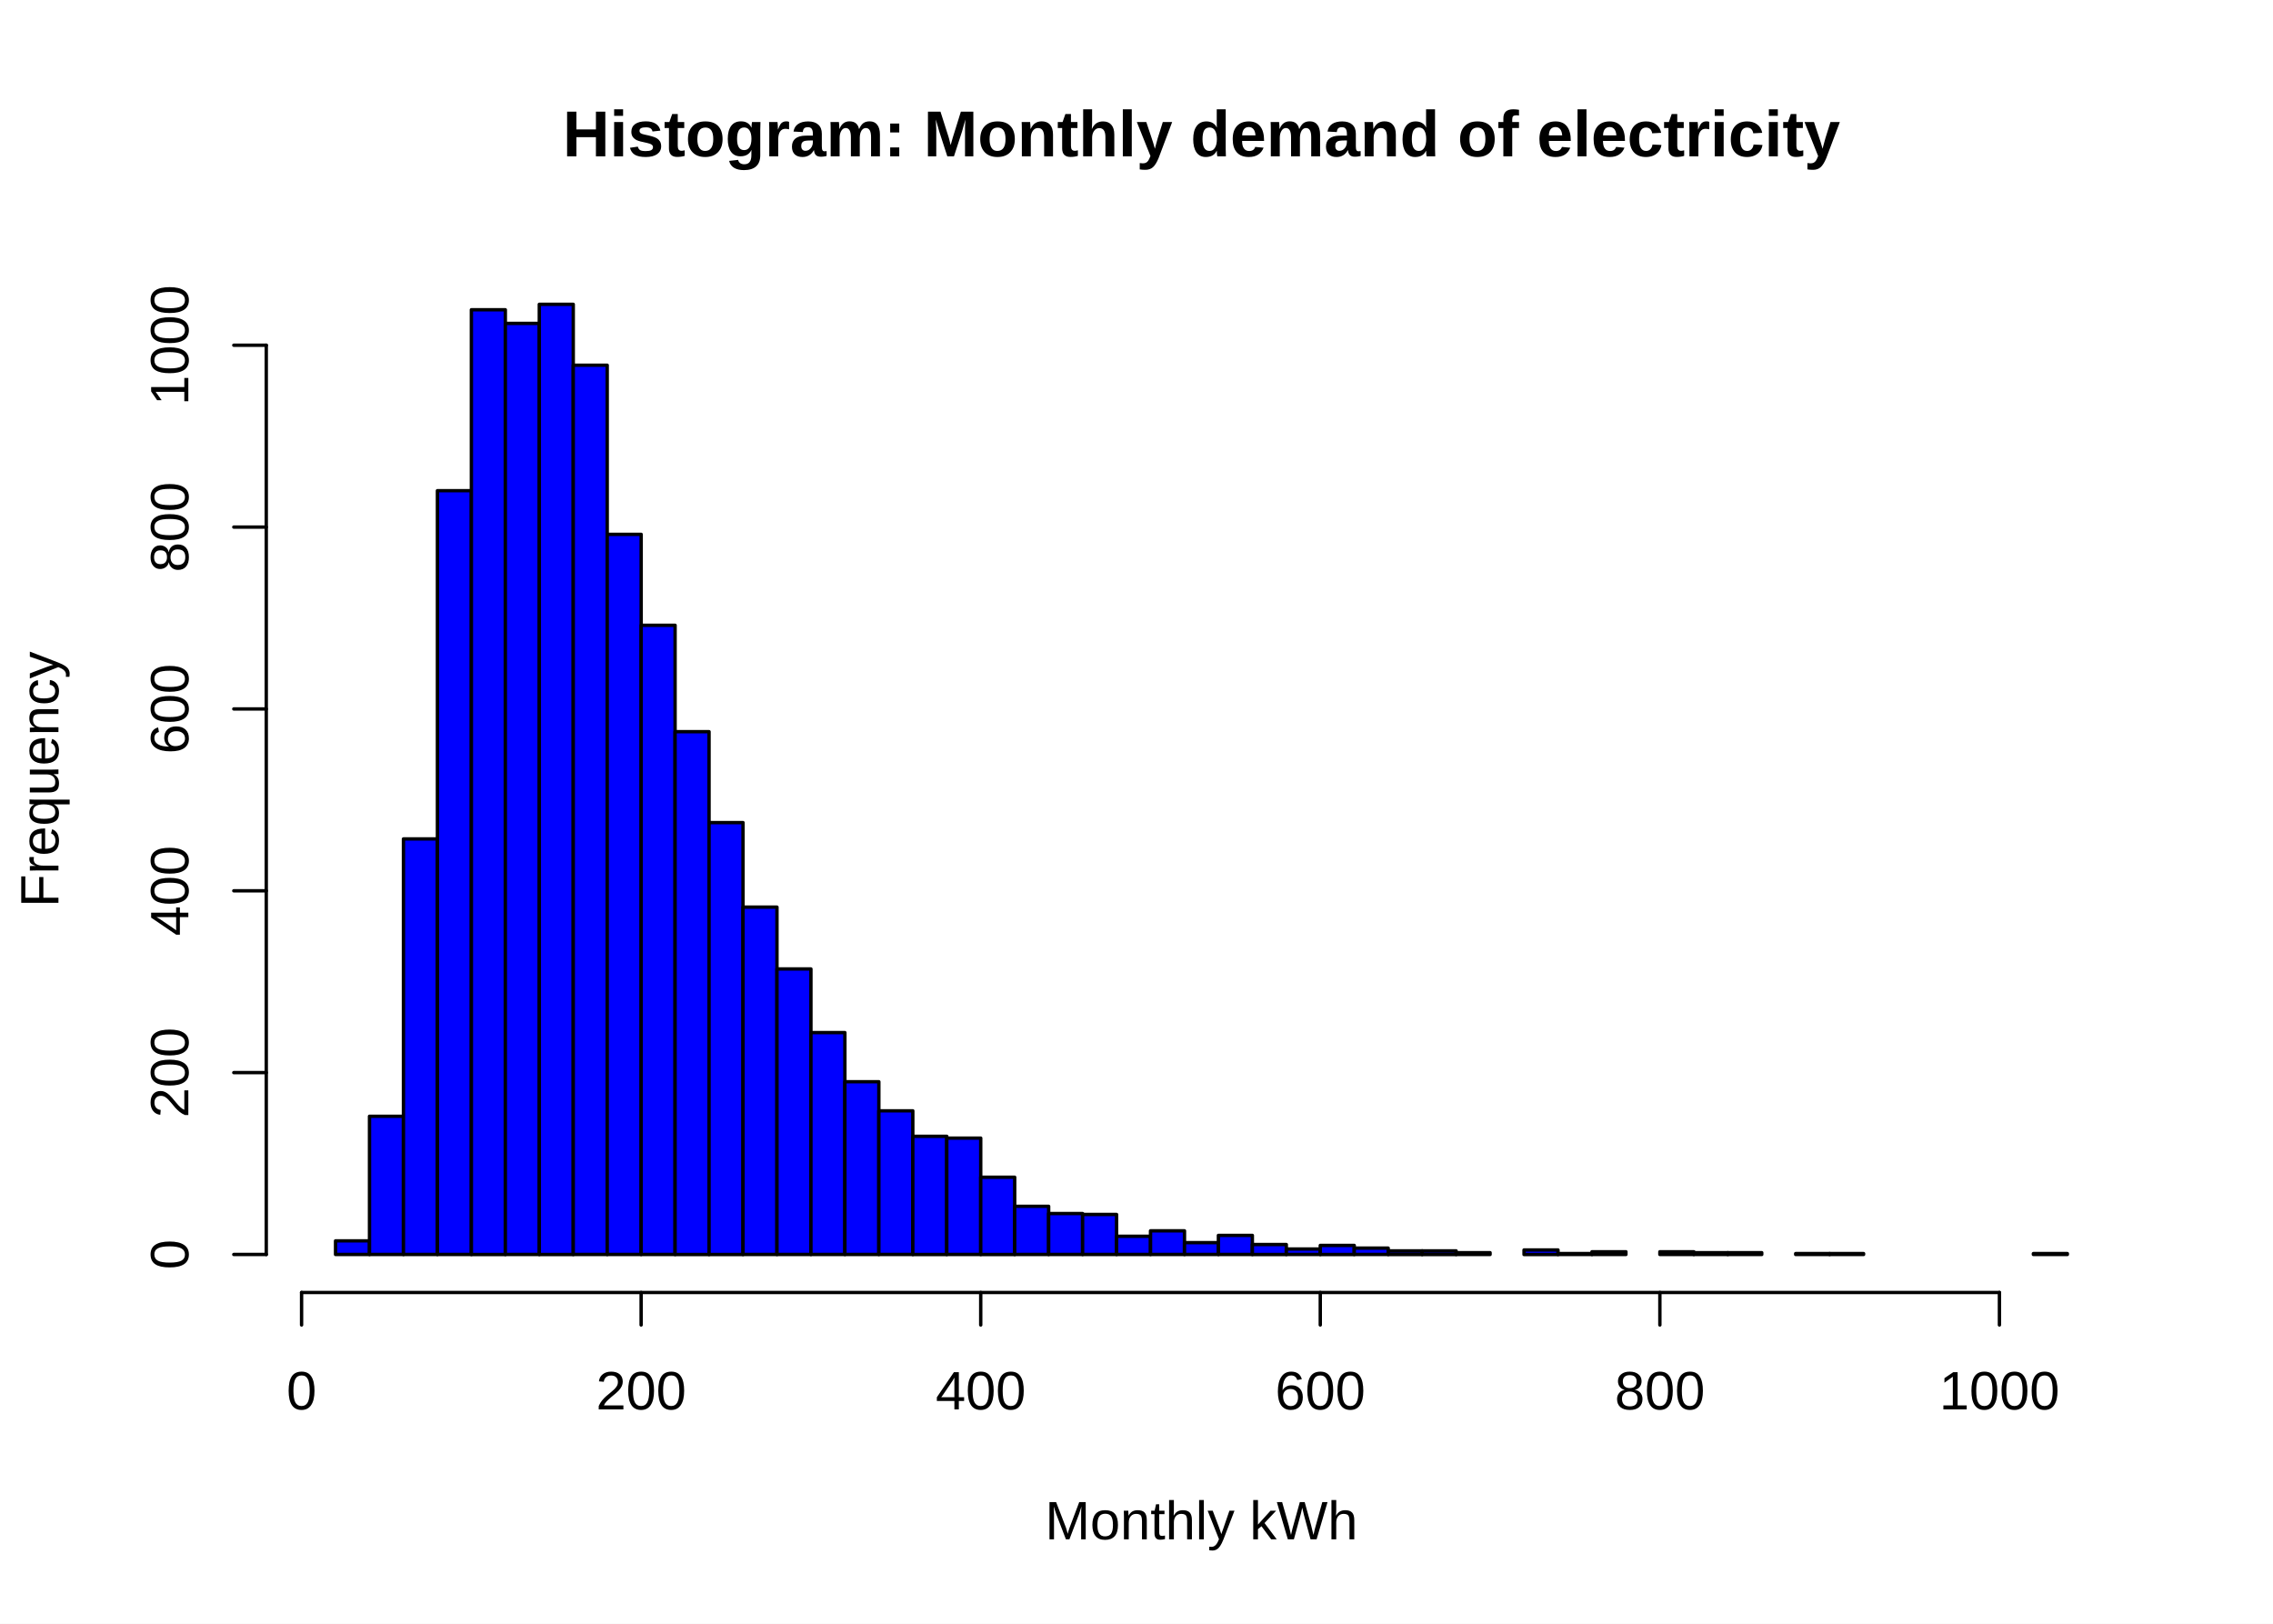
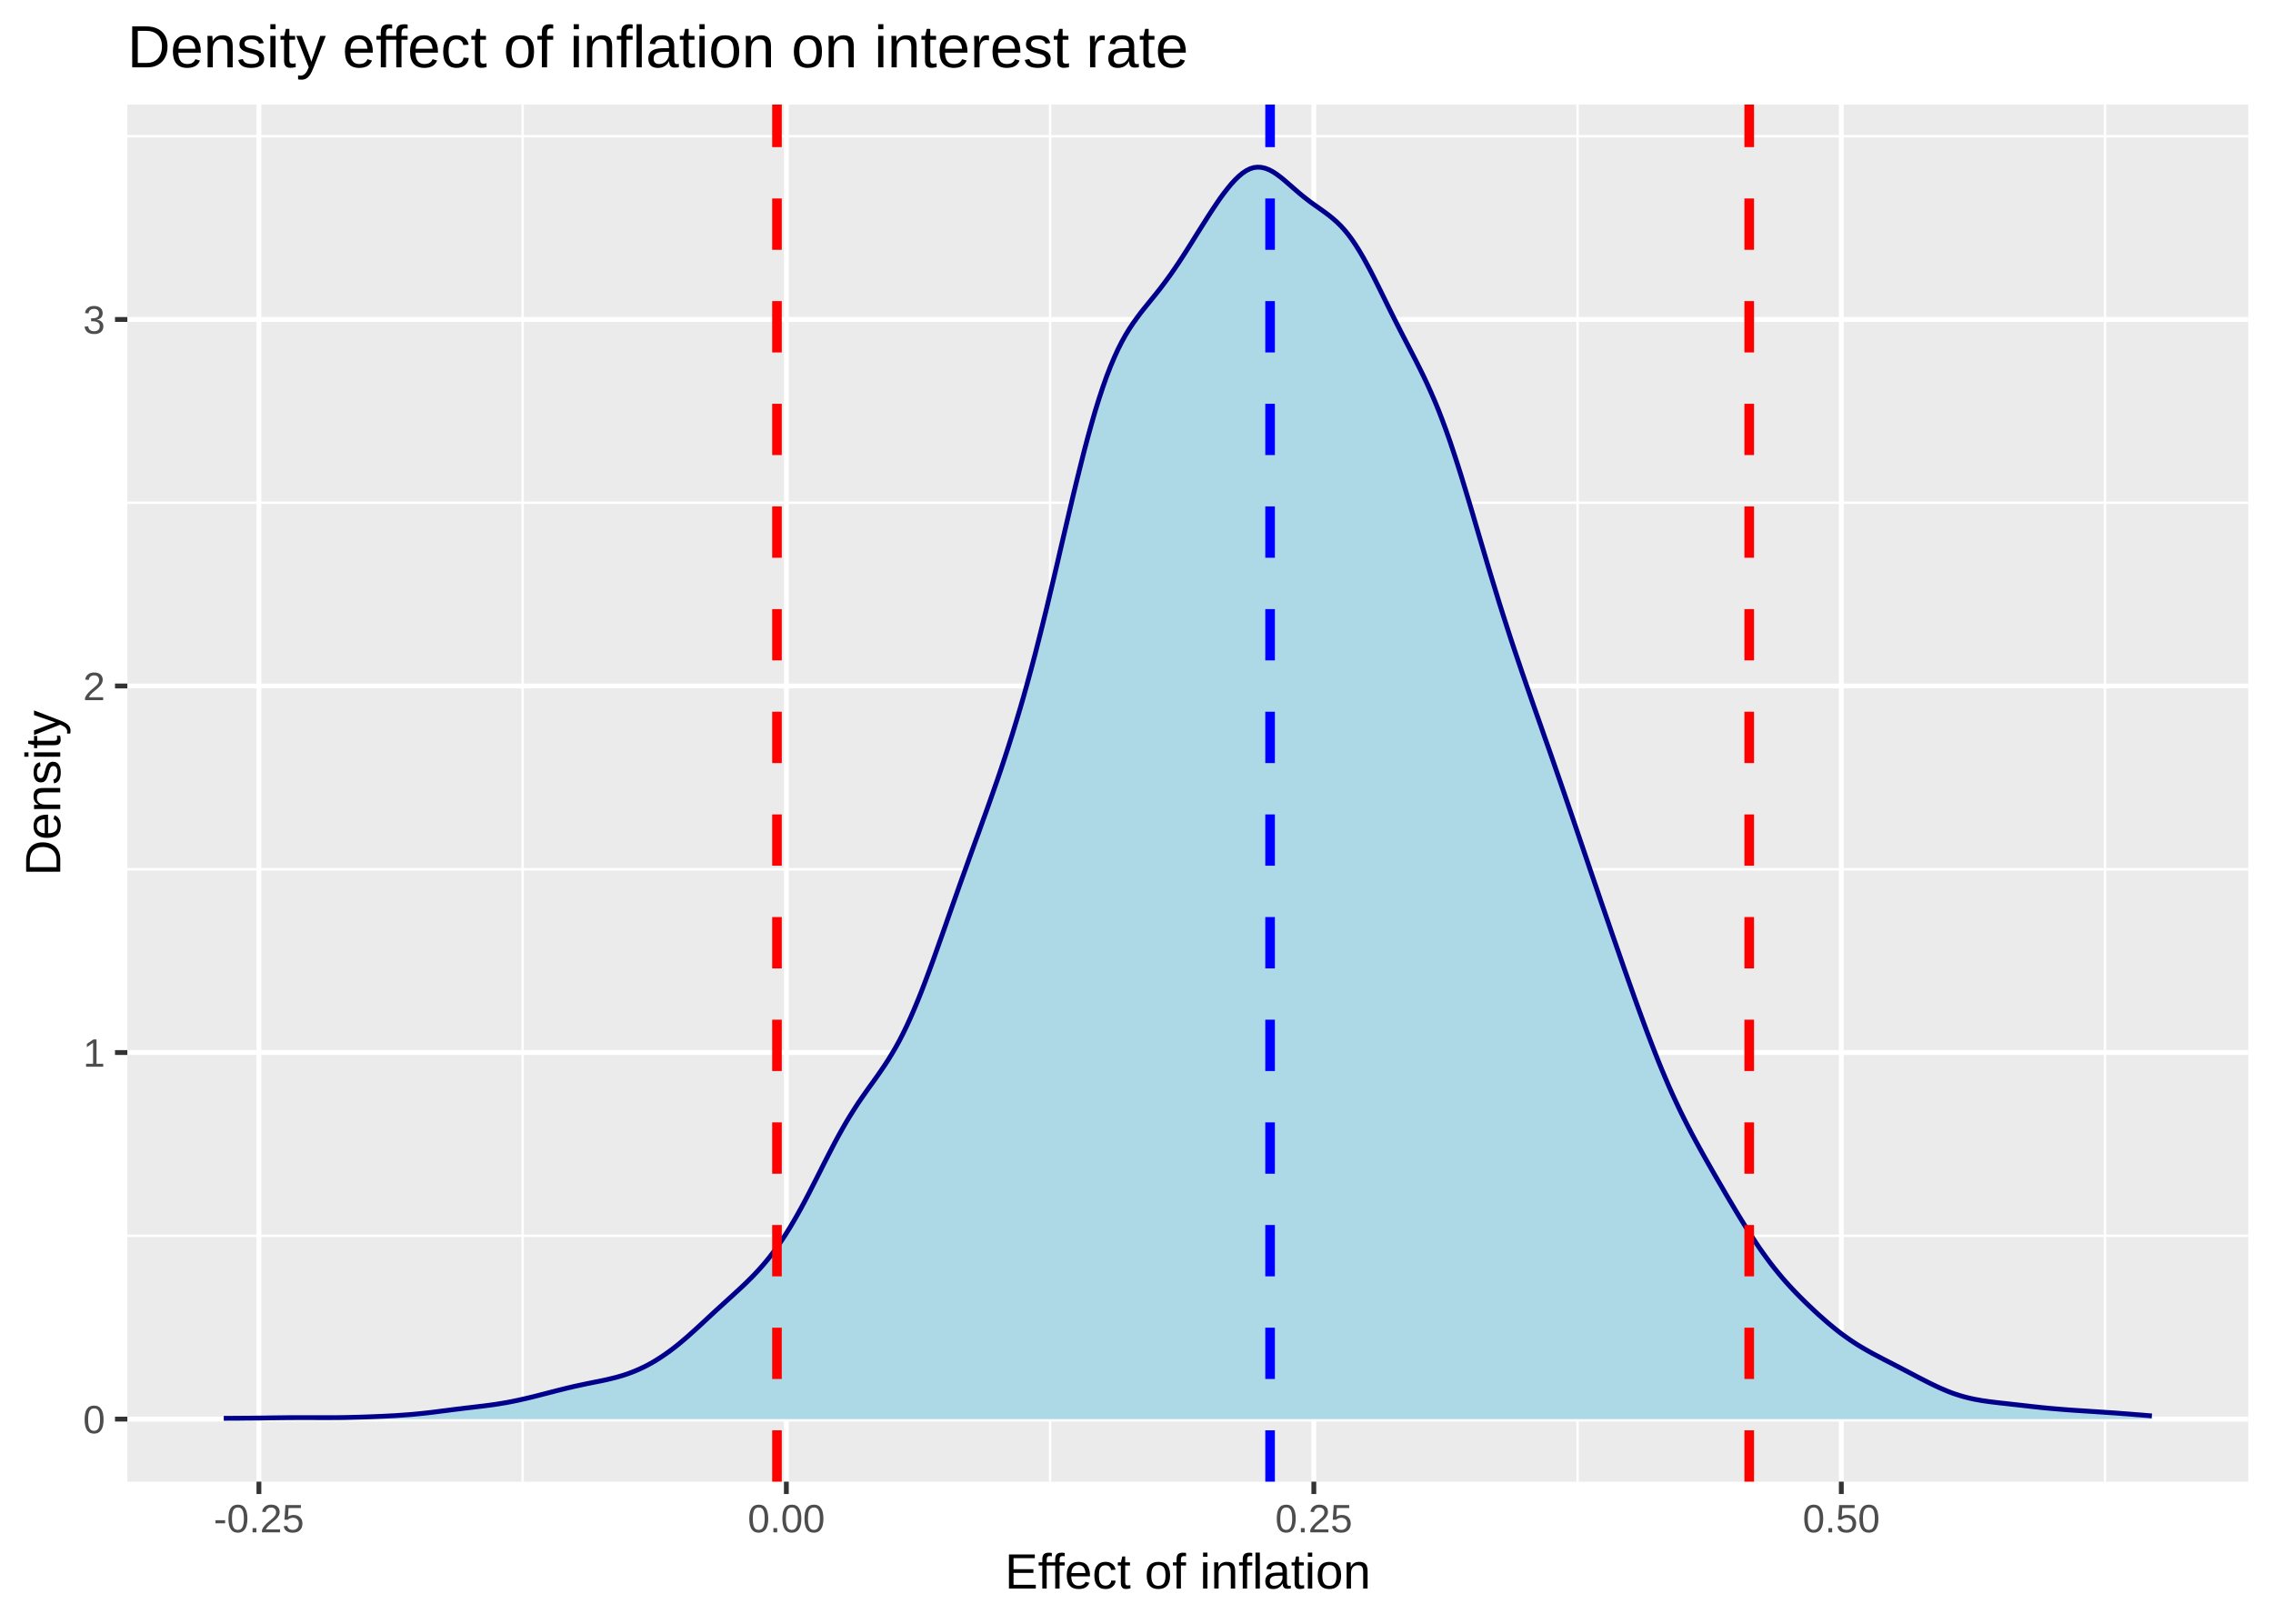
<svg xmlns="http://www.w3.org/2000/svg" class="svglite" width="504.00pt" height="360.00pt" viewBox="0 0 504.00 360.00">
  <defs>
    <style type="text/css">
    .svglite line, .svglite polyline, .svglite polygon, .svglite path, .svglite rect, .svglite circle {
      fill: none;
      stroke: #000000;
      stroke-linecap: round;
      stroke-linejoin: round;
      stroke-miterlimit: 10.00;
    }
    .svglite text {
      white-space: pre;
    }
  </style>
  </defs>
  <rect width="100%" height="100%" style="stroke: none; fill: #FFFFFF;" />
  <defs>
    <clipPath id="cpMC4wMHw1MDQuMDB8MC4wMHwzNjAuMDA=">
      <rect x="0.00" y="0.00" width="504.00" height="360.00" />
    </clipPath>
  </defs>
  <g clip-path="url(#cpMC4wMHw1MDQuMDB8MC4wMHwzNjAuMDA=)">
-     <text x="266.40" y="34.67" text-anchor="middle" style="font-size: 14.40px; font-weight: bold; font-family: &quot;Arial&quot;;" textLength="283.10px" lengthAdjust="spacingAndGlyphs">Histogram: Monthly demand of electricity</text>
-     <text x="266.40" y="341.28" text-anchor="middle" style="font-size: 12.00px; font-family: &quot;Arial&quot;;" textLength="69.36px" lengthAdjust="spacingAndGlyphs">Monthly kWh</text>
-     <text transform="translate(12.96,172.80) rotate(-90)" text-anchor="middle" style="font-size: 12.00px; font-family: &quot;Arial&quot;;" textLength="56.71px" lengthAdjust="spacingAndGlyphs">Frequency</text>
-     <line x1="66.87" y1="286.56" x2="443.34" y2="286.56" style="stroke-width: 0.75;" />
-     <line x1="66.87" y1="286.56" x2="66.87" y2="293.76" style="stroke-width: 0.75;" />
-     <line x1="142.16" y1="286.56" x2="142.16" y2="293.76" style="stroke-width: 0.75;" />
-     <line x1="217.46" y1="286.56" x2="217.46" y2="293.76" style="stroke-width: 0.75;" />
-     <line x1="292.75" y1="286.56" x2="292.75" y2="293.76" style="stroke-width: 0.75;" />
-     <line x1="368.05" y1="286.56" x2="368.05" y2="293.76" style="stroke-width: 0.75;" />
-     <line x1="443.34" y1="286.56" x2="443.34" y2="293.76" style="stroke-width: 0.75;" />
-     <text x="66.87" y="312.48" text-anchor="middle" style="font-size: 12.00px; font-family: &quot;Arial&quot;;" textLength="6.67px" lengthAdjust="spacingAndGlyphs">0</text>
-     <text x="142.16" y="312.48" text-anchor="middle" style="font-size: 12.00px; font-family: &quot;Arial&quot;;" textLength="20.02px" lengthAdjust="spacingAndGlyphs">200</text>
-     <text x="217.46" y="312.48" text-anchor="middle" style="font-size: 12.00px; font-family: &quot;Arial&quot;;" textLength="20.02px" lengthAdjust="spacingAndGlyphs">400</text>
-     <text x="292.75" y="312.48" text-anchor="middle" style="font-size: 12.00px; font-family: &quot;Arial&quot;;" textLength="20.02px" lengthAdjust="spacingAndGlyphs">600</text>
-     <text x="368.05" y="312.48" text-anchor="middle" style="font-size: 12.00px; font-family: &quot;Arial&quot;;" textLength="20.02px" lengthAdjust="spacingAndGlyphs">800</text>
-     <text x="443.34" y="312.48" text-anchor="middle" style="font-size: 12.00px; font-family: &quot;Arial&quot;;" textLength="26.70px" lengthAdjust="spacingAndGlyphs">1000</text>
-     <line x1="59.04" y1="278.13" x2="59.04" y2="76.54" style="stroke-width: 0.75;" />
-     <line x1="59.04" y1="278.13" x2="51.84" y2="278.13" style="stroke-width: 0.75;" />
-     <line x1="59.04" y1="237.81" x2="51.84" y2="237.81" style="stroke-width: 0.75;" />
-     <line x1="59.04" y1="197.50" x2="51.84" y2="197.50" style="stroke-width: 0.75;" />
-     <line x1="59.04" y1="157.18" x2="51.84" y2="157.18" style="stroke-width: 0.75;" />
-     <line x1="59.04" y1="116.86" x2="51.84" y2="116.86" style="stroke-width: 0.75;" />
-     <line x1="59.04" y1="76.54" x2="51.84" y2="76.54" style="stroke-width: 0.75;" />
-     <text transform="translate(41.76,278.13) rotate(-90)" text-anchor="middle" style="font-size: 12.00px; font-family: &quot;Arial&quot;;" textLength="6.67px" lengthAdjust="spacingAndGlyphs">0</text>
-     <text transform="translate(41.76,237.81) rotate(-90)" text-anchor="middle" style="font-size: 12.00px; font-family: &quot;Arial&quot;;" textLength="20.02px" lengthAdjust="spacingAndGlyphs">200</text>
-     <text transform="translate(41.76,197.50) rotate(-90)" text-anchor="middle" style="font-size: 12.00px; font-family: &quot;Arial&quot;;" textLength="20.02px" lengthAdjust="spacingAndGlyphs">400</text>
-     <text transform="translate(41.76,157.18) rotate(-90)" text-anchor="middle" style="font-size: 12.00px; font-family: &quot;Arial&quot;;" textLength="20.02px" lengthAdjust="spacingAndGlyphs">600</text>
-     <text transform="translate(41.76,116.86) rotate(-90)" text-anchor="middle" style="font-size: 12.00px; font-family: &quot;Arial&quot;;" textLength="20.02px" lengthAdjust="spacingAndGlyphs">800</text>
-     <text transform="translate(41.76,76.54) rotate(-90)" text-anchor="middle" style="font-size: 12.00px; font-family: &quot;Arial&quot;;" textLength="26.70px" lengthAdjust="spacingAndGlyphs">1000</text>
+     <rect x="0.00" y="0.00" width="504.00" height="360.00" style="stroke-width: 1.07; stroke: #FFFFFF; fill: #FFFFFF;" />
  </g>
  <defs>
-     <clipPath id="cpNTkuMDR8NDczLjc2fDU5LjA0fDI4Ni41Ng==">
-       <rect x="59.04" y="59.04" width="414.72" height="227.52" />
+     <clipPath id="cpMjguMjR8NDk4LjUyfDIzLjE4fDMyOC41MA==">
+       <rect x="28.24" y="23.18" width="470.28" height="305.33" />
    </clipPath>
  </defs>
-   <g clip-path="url(#cpNTkuMDR8NDczLjc2fDU5LjA0fDI4Ni41Ng==)">
-     <rect x="74.40" y="275.11" width="7.53" height="3.02" style="stroke-width: 0.75; fill: #0000FF;" />
-     <rect x="81.93" y="247.49" width="7.53" height="30.64" style="stroke-width: 0.75; fill: #0000FF;" />
-     <rect x="89.46" y="186.00" width="7.53" height="92.13" style="stroke-width: 0.75; fill: #0000FF;" />
-     <rect x="96.99" y="108.79" width="7.53" height="169.34" style="stroke-width: 0.75; fill: #0000FF;" />
-     <rect x="104.52" y="68.68" width="7.53" height="209.46" style="stroke-width: 0.75; fill: #0000FF;" />
-     <rect x="112.05" y="71.70" width="7.53" height="206.43" style="stroke-width: 0.75; fill: #0000FF;" />
-     <rect x="119.58" y="67.47" width="7.53" height="210.67" style="stroke-width: 0.75; fill: #0000FF;" />
-     <rect x="127.11" y="80.97" width="7.53" height="197.16" style="stroke-width: 0.75; fill: #0000FF;" />
-     <rect x="134.64" y="118.47" width="7.53" height="159.66" style="stroke-width: 0.75; fill: #0000FF;" />
-     <rect x="142.16" y="138.63" width="7.53" height="139.50" style="stroke-width: 0.75; fill: #0000FF;" />
-     <rect x="149.69" y="162.22" width="7.53" height="115.92" style="stroke-width: 0.75; fill: #0000FF;" />
-     <rect x="157.22" y="182.38" width="7.53" height="95.76" style="stroke-width: 0.75; fill: #0000FF;" />
-     <rect x="164.75" y="201.12" width="7.53" height="77.01" style="stroke-width: 0.75; fill: #0000FF;" />
-     <rect x="172.28" y="214.83" width="7.53" height="63.30" style="stroke-width: 0.75; fill: #0000FF;" />
-     <rect x="179.81" y="228.94" width="7.53" height="49.19" style="stroke-width: 0.75; fill: #0000FF;" />
-     <rect x="187.34" y="239.83" width="7.53" height="38.30" style="stroke-width: 0.75; fill: #0000FF;" />
-     <rect x="194.87" y="246.28" width="7.53" height="31.85" style="stroke-width: 0.75; fill: #0000FF;" />
-     <rect x="202.40" y="251.93" width="7.53" height="26.21" style="stroke-width: 0.75; fill: #0000FF;" />
-     <rect x="209.93" y="252.33" width="7.53" height="25.80" style="stroke-width: 0.75; fill: #0000FF;" />
-     <rect x="217.46" y="261.00" width="7.53" height="17.14" style="stroke-width: 0.75; fill: #0000FF;" />
-     <rect x="224.99" y="267.45" width="7.53" height="10.68" style="stroke-width: 0.75; fill: #0000FF;" />
-     <rect x="232.52" y="269.06" width="7.53" height="9.07" style="stroke-width: 0.75; fill: #0000FF;" />
-     <rect x="240.05" y="269.26" width="7.53" height="8.87" style="stroke-width: 0.75; fill: #0000FF;" />
-     <rect x="247.58" y="274.10" width="7.53" height="4.03" style="stroke-width: 0.75; fill: #0000FF;" />
-     <rect x="255.11" y="272.89" width="7.53" height="5.24" style="stroke-width: 0.75; fill: #0000FF;" />
-     <rect x="262.64" y="275.51" width="7.53" height="2.62" style="stroke-width: 0.75; fill: #0000FF;" />
-     <rect x="270.16" y="273.90" width="7.53" height="4.23" style="stroke-width: 0.75; fill: #0000FF;" />
-     <rect x="277.69" y="275.92" width="7.53" height="2.22" style="stroke-width: 0.75; fill: #0000FF;" />
-     <rect x="285.22" y="276.92" width="7.53" height="1.21" style="stroke-width: 0.75; fill: #0000FF;" />
-     <rect x="292.75" y="276.12" width="7.53" height="2.02" style="stroke-width: 0.75; fill: #0000FF;" />
-     <rect x="300.28" y="276.72" width="7.53" height="1.41" style="stroke-width: 0.75; fill: #0000FF;" />
-     <rect x="307.81" y="277.33" width="7.53" height="0.81" style="stroke-width: 0.75; fill: #0000FF;" />
-     <rect x="315.34" y="277.33" width="7.53" height="0.81" style="stroke-width: 0.75; fill: #0000FF;" />
-     <rect x="322.87" y="277.73" width="7.53" height="0.40" style="stroke-width: 0.75; fill: #0000FF;" />
-     <rect x="330.40" y="278.13" width="7.53" height="0.00" style="stroke-width: 0.75; fill: #0000FF;" />
-     <rect x="337.93" y="277.13" width="7.53" height="1.01" style="stroke-width: 0.75; fill: #0000FF;" />
-     <rect x="345.46" y="277.93" width="7.53" height="0.20" style="stroke-width: 0.75; fill: #0000FF;" />
-     <rect x="352.99" y="277.53" width="7.53" height="0.60" style="stroke-width: 0.75; fill: #0000FF;" />
-     <rect x="360.52" y="278.13" width="7.53" height="0.00" style="stroke-width: 0.75; fill: #0000FF;" />
-     <rect x="368.05" y="277.53" width="7.53" height="0.60" style="stroke-width: 0.75; fill: #0000FF;" />
-     <rect x="375.58" y="277.73" width="7.53" height="0.40" style="stroke-width: 0.75; fill: #0000FF;" />
-     <rect x="383.11" y="277.73" width="7.53" height="0.40" style="stroke-width: 0.75; fill: #0000FF;" />
-     <rect x="390.64" y="278.13" width="7.53" height="0.00" style="stroke-width: 0.75; fill: #0000FF;" />
-     <rect x="398.16" y="277.93" width="7.53" height="0.20" style="stroke-width: 0.75; fill: #0000FF;" />
-     <rect x="405.69" y="277.93" width="7.53" height="0.20" style="stroke-width: 0.75; fill: #0000FF;" />
-     <rect x="413.22" y="278.13" width="7.53" height="0.00" style="stroke-width: 0.75; fill: #0000FF;" />
-     <rect x="420.75" y="278.13" width="7.53" height="0.00" style="stroke-width: 0.75; fill: #0000FF;" />
-     <rect x="428.28" y="278.13" width="7.53" height="0.00" style="stroke-width: 0.75; fill: #0000FF;" />
-     <rect x="435.81" y="278.13" width="7.53" height="0.00" style="stroke-width: 0.75; fill: #0000FF;" />
-     <rect x="443.34" y="278.13" width="7.53" height="0.00" style="stroke-width: 0.75; fill: #0000FF;" />
-     <rect x="450.87" y="277.93" width="7.53" height="0.20" style="stroke-width: 0.75; fill: #0000FF;" />
+   <g clip-path="url(#cpMjguMjR8NDk4LjUyfDIzLjE4fDMyOC41MA==)">
+     <rect x="28.24" y="23.18" width="470.28" height="305.33" style="stroke-width: 1.07; stroke: none; fill: #EBEBEB;" />
+     <polyline points="28.24,273.99 498.52,273.99 " style="stroke-width: 0.53; stroke: #FFFFFF; stroke-linecap: butt;" />
+     <polyline points="28.24,192.73 498.52,192.73 " style="stroke-width: 0.53; stroke: #FFFFFF; stroke-linecap: butt;" />
+     <polyline points="28.24,111.46 498.52,111.46 " style="stroke-width: 0.53; stroke: #FFFFFF; stroke-linecap: butt;" />
+     <polyline points="28.24,30.20 498.52,30.20 " style="stroke-width: 0.53; stroke: #FFFFFF; stroke-linecap: butt;" />
+     <polyline points="115.89,328.50 115.89,23.18 " style="stroke-width: 0.53; stroke: #FFFFFF; stroke-linecap: butt;" />
+     <polyline points="232.84,328.50 232.84,23.18 " style="stroke-width: 0.53; stroke: #FFFFFF; stroke-linecap: butt;" />
+     <polyline points="349.80,328.50 349.80,23.18 " style="stroke-width: 0.53; stroke: #FFFFFF; stroke-linecap: butt;" />
+     <polyline points="466.75,328.50 466.75,23.18 " style="stroke-width: 0.53; stroke: #FFFFFF; stroke-linecap: butt;" />
+     <polyline points="28.24,314.63 498.52,314.63 " style="stroke-width: 1.07; stroke: #FFFFFF; stroke-linecap: butt;" />
+     <polyline points="28.24,233.36 498.52,233.36 " style="stroke-width: 1.07; stroke: #FFFFFF; stroke-linecap: butt;" />
+     <polyline points="28.24,152.09 498.52,152.09 " style="stroke-width: 1.07; stroke: #FFFFFF; stroke-linecap: butt;" />
+     <polyline points="28.24,70.83 498.52,70.83 " style="stroke-width: 1.07; stroke: #FFFFFF; stroke-linecap: butt;" />
+     <polyline points="57.41,328.50 57.41,23.18 " style="stroke-width: 1.07; stroke: #FFFFFF; stroke-linecap: butt;" />
+     <polyline points="174.36,328.50 174.36,23.18 " style="stroke-width: 1.07; stroke: #FFFFFF; stroke-linecap: butt;" />
+     <polyline points="291.32,328.50 291.32,23.18 " style="stroke-width: 1.07; stroke: #FFFFFF; stroke-linecap: butt;" />
+     <polyline points="408.28,328.50 408.28,23.18 " style="stroke-width: 1.07; stroke: #FFFFFF; stroke-linecap: butt;" />
+     <polygon points="49.62,314.46 50.45,314.45 51.29,314.45 52.13,314.44 52.96,314.44 53.80,314.43 54.64,314.42 55.47,314.42 56.31,314.41 57.15,314.40 57.98,314.39 58.82,314.38 59.66,314.36 60.49,314.35 61.33,314.34 62.17,314.33 63.00,314.32 63.84,314.31 64.68,314.31 65.51,314.30 66.35,314.30 67.19,314.30 68.02,314.30 68.86,314.30 69.70,314.30 70.53,314.31 71.37,314.31 72.21,314.31 73.04,314.31 73.88,314.30 74.72,314.30 75.55,314.29 76.39,314.28 77.23,314.26 78.06,314.24 78.90,314.22 79.74,314.20 80.57,314.17 81.41,314.14 82.25,314.11 83.08,314.08 83.92,314.04 84.76,314.01 85.59,313.97 86.43,313.92 87.27,313.88 88.10,313.83 88.94,313.77 89.78,313.71 90.61,313.65 91.45,313.58 92.29,313.50 93.12,313.42 93.96,313.33 94.80,313.24 95.63,313.14 96.47,313.04 97.31,312.93 98.14,312.82 98.98,312.72 99.82,312.61 100.65,312.50 101.49,312.40 102.33,312.30 103.16,312.19 104.00,312.10 104.84,312.00 105.67,311.90 106.51,311.80 107.35,311.70 108.18,311.59 109.02,311.48 109.86,311.36 110.69,311.23 111.53,311.09 112.37,310.95 113.20,310.79 114.04,310.62 114.88,310.45 115.71,310.26 116.55,310.07 117.39,309.87 118.22,309.67 119.06,309.46 119.90,309.24 120.73,309.03 121.57,308.81 122.41,308.60 123.24,308.38 124.08,308.17 124.92,307.96 125.75,307.75 126.59,307.56 127.43,307.36 128.26,307.18 129.10,307.00 129.94,306.82 130.77,306.65 131.61,306.48 132.45,306.32 133.28,306.15 134.12,305.97 134.96,305.78 135.79,305.58 136.63,305.37 137.47,305.13 138.30,304.88 139.14,304.60 139.98,304.29 140.81,303.96 141.65,303.60 142.49,303.21 143.32,302.80 144.16,302.35 145.00,301.87 145.83,301.36 146.67,300.82 147.51,300.25 148.34,299.66 149.18,299.03 150.02,298.38 150.85,297.70 151.69,296.99 152.53,296.27 153.36,295.52 154.20,294.77 155.04,294.00 155.87,293.23 156.71,292.45 157.55,291.67 158.38,290.90 159.22,290.13 160.06,289.37 160.89,288.61 161.73,287.85 162.57,287.09 163.40,286.32 164.24,285.55 165.08,284.76 165.91,283.95 166.75,283.11 167.59,282.24 168.42,281.34 169.26,280.39 170.10,279.39 170.93,278.34 171.77,277.24 172.61,276.07 173.44,274.84 174.28,273.55 175.12,272.21 175.95,270.81 176.79,269.35 177.63,267.84 178.46,266.29 179.30,264.69 180.13,263.06 180.97,261.42 181.81,259.76 182.64,258.10 183.48,256.46 184.32,254.83 185.15,253.24 185.99,251.69 186.83,250.19 187.66,248.75 188.50,247.36 189.34,246.03 190.17,244.74 191.01,243.51 191.85,242.31 192.68,241.13 193.52,239.97 194.36,238.80 195.19,237.61 196.03,236.38 196.87,235.10 197.70,233.75 198.54,232.33 199.38,230.81 200.21,229.19 201.05,227.46 201.89,225.63 202.72,223.71 203.56,221.69 204.40,219.59 205.23,217.41 206.07,215.17 206.91,212.88 207.74,210.54 208.58,208.18 209.42,205.81 210.25,203.43 211.09,201.05 211.93,198.68 212.76,196.32 213.60,193.98 214.44,191.65 215.27,189.33 216.11,187.01 216.95,184.71 217.78,182.39 218.62,180.07 219.46,177.72 220.29,175.35 221.13,172.95 221.97,170.49 222.80,167.98 223.64,165.40 224.48,162.75 225.31,160.03 226.15,157.23 226.99,154.34 227.82,151.36 228.66,148.28 229.50,145.11 230.33,141.85 231.17,138.51 232.01,135.10 232.84,131.62 233.68,128.10 234.52,124.53 235.35,120.94 236.19,117.35 237.03,113.78 237.86,110.25 238.70,106.78 239.54,103.39 240.37,100.09 241.21,96.92 242.05,93.88 242.88,91.00 243.72,88.30 244.56,85.77 245.39,83.42 246.23,81.25 247.07,79.26 247.90,77.44 248.74,75.78 249.58,74.27 250.41,72.91 251.25,71.65 252.09,70.48 252.92,69.37 253.76,68.31 254.60,67.28 255.43,66.25 256.27,65.22 257.11,64.16 257.94,63.07 258.78,61.94 259.62,60.78 260.45,59.58 261.29,58.34 262.13,57.06 262.96,55.77 263.80,54.45 264.64,53.11 265.47,51.78 266.31,50.44 267.15,49.12 267.98,47.81 268.82,46.52 269.66,45.27 270.49,44.05 271.33,42.90 272.17,41.82 273.00,40.81 273.84,39.89 274.68,39.08 275.51,38.39 276.35,37.83 277.19,37.41 278.02,37.15 278.86,37.06 279.70,37.11 280.53,37.30 281.37,37.62 282.21,38.06 283.04,38.60 283.88,39.22 284.72,39.90 285.55,40.62 286.39,41.35 287.23,42.08 288.06,42.80 288.90,43.49 289.74,44.15 290.57,44.79 291.41,45.39 292.25,45.98 293.08,46.57 293.92,47.18 294.76,47.81 295.59,48.49 296.43,49.23 297.27,50.05 298.10,50.96 298.94,51.98 299.78,53.11 300.61,54.34 301.45,55.68 302.29,57.11 303.12,58.62 303.96,60.20 304.80,61.84 305.63,63.51 306.47,65.21 307.31,66.92 308.14,68.62 308.98,70.30 309.82,71.96 310.65,73.60 311.49,75.22 312.33,76.84 313.16,78.45 314.00,80.08 314.83,81.74 315.67,83.45 316.51,85.23 317.34,87.09 318.18,89.03 319.02,91.08 319.85,93.24 320.69,95.52 321.53,97.91 322.36,100.40 323.20,102.98 324.04,105.64 324.87,108.37 325.71,111.14 326.55,113.96 327.38,116.80 328.22,119.64 329.06,122.47 329.89,125.29 330.73,128.07 331.57,130.82 332.40,133.53 333.24,136.19 334.08,138.81 334.91,141.38 335.75,143.91 336.59,146.39 337.42,148.85 338.26,151.28 339.10,153.69 339.93,156.08 340.77,158.47 341.61,160.84 342.44,163.23 343.28,165.61 344.12,168.01 344.95,170.42 345.79,172.84 346.63,175.27 347.46,177.71 348.30,180.16 349.14,182.62 349.97,185.08 350.81,187.55 351.65,190.02 352.48,192.48 353.32,194.94 354.16,197.40 354.99,199.85 355.83,202.29 356.67,204.72 357.50,207.15 358.34,209.56 359.18,211.97 360.01,214.36 360.85,216.75 361.69,219.11 362.52,221.46 363.36,223.78 364.20,226.07 365.03,228.33 365.87,230.54 366.71,232.71 367.54,234.83 368.38,236.90 369.22,238.90 370.05,240.84 370.89,242.72 371.73,244.53 372.56,246.29 373.40,247.99 374.24,249.64 375.07,251.25 375.91,252.81 376.75,254.35 377.58,255.85 378.42,257.34 379.26,258.81 380.09,260.27 380.93,261.72 381.77,263.15 382.60,264.59 383.44,266.01 384.28,267.42 385.11,268.81 385.95,270.19 386.79,271.55 387.62,272.88 388.46,274.18 389.30,275.45 390.13,276.69 390.97,277.88 391.81,279.03 392.64,280.15 393.48,281.22 394.32,282.25 395.15,283.25 395.99,284.21 396.83,285.14 397.66,286.03 398.50,286.90 399.34,287.75 400.17,288.58 401.01,289.39 401.85,290.18 402.68,290.96 403.52,291.72 404.36,292.46 405.19,293.19 406.03,293.89 406.87,294.58 407.70,295.24 408.54,295.87 409.38,296.48 410.21,297.06 411.05,297.62 411.89,298.16 412.72,298.66 413.56,299.15 414.40,299.63 415.23,300.09 416.07,300.53 416.91,300.97 417.74,301.41 418.58,301.84 419.42,302.27 420.25,302.70 421.09,303.13 421.93,303.57 422.76,304.00 423.60,304.44 424.44,304.88 425.27,305.32 426.11,305.75 426.95,306.18 427.78,306.60 428.62,307.01 429.46,307.41 430.29,307.79 431.13,308.15 431.97,308.50 432.80,308.82 433.64,309.11 434.48,309.38 435.31,309.63 436.15,309.85 436.99,310.05 437.82,310.23 438.66,310.38 439.50,310.53 440.33,310.65 441.17,310.77 442.01,310.87 442.84,310.97 443.68,311.07 444.52,311.16 445.35,311.25 446.19,311.35 447.02,311.44 447.86,311.53 448.70,311.63 449.53,311.72 450.37,311.82 451.21,311.91 452.04,312.00 452.88,312.09 453.72,312.17 454.55,312.25 455.39,312.32 456.23,312.39 457.06,312.46 457.90,312.53 458.74,312.59 459.57,312.65 460.41,312.71 461.25,312.76 462.08,312.82 462.92,312.87 463.76,312.93 464.59,312.98 465.43,313.04 466.27,313.09 467.10,313.15 467.94,313.21 468.78,313.26 469.61,313.32 470.45,313.39 471.29,313.45 472.12,313.51 472.96,313.58 473.80,313.65 474.63,313.71 475.47,313.78 476.31,313.85 477.14,313.92 477.14,314.63 476.31,314.63 475.47,314.63 474.63,314.63 473.80,314.63 472.96,314.63 472.12,314.63 471.29,314.63 470.45,314.63 469.61,314.63 468.78,314.63 467.94,314.63 467.10,314.63 466.27,314.63 465.43,314.63 464.59,314.63 463.76,314.63 462.92,314.63 462.08,314.63 461.25,314.63 460.41,314.63 459.57,314.63 458.74,314.63 457.90,314.63 457.06,314.63 456.23,314.63 455.39,314.63 454.55,314.63 453.72,314.63 452.88,314.63 452.04,314.63 451.21,314.63 450.37,314.63 449.53,314.63 448.70,314.63 447.86,314.63 447.02,314.63 446.19,314.63 445.35,314.63 444.52,314.63 443.68,314.63 442.84,314.63 442.01,314.63 441.17,314.63 440.33,314.63 439.50,314.63 438.66,314.63 437.82,314.63 436.99,314.63 436.15,314.63 435.31,314.63 434.48,314.63 433.64,314.63 432.80,314.63 431.97,314.63 431.13,314.63 430.29,314.63 429.46,314.63 428.62,314.63 427.78,314.63 426.95,314.63 426.11,314.63 425.27,314.63 424.44,314.63 423.60,314.63 422.76,314.63 421.93,314.63 421.09,314.63 420.25,314.63 419.42,314.63 418.58,314.63 417.74,314.63 416.91,314.63 416.07,314.63 415.23,314.63 414.40,314.63 413.56,314.63 412.72,314.63 411.89,314.63 411.05,314.63 410.21,314.63 409.38,314.63 408.54,314.63 407.70,314.63 406.87,314.63 406.03,314.63 405.19,314.63 404.36,314.63 403.52,314.63 402.68,314.63 401.85,314.63 401.01,314.63 400.17,314.63 399.34,314.63 398.50,314.63 397.66,314.63 396.83,314.63 395.99,314.63 395.15,314.63 394.32,314.63 393.48,314.63 392.64,314.63 391.81,314.63 390.97,314.63 390.13,314.63 389.30,314.63 388.46,314.63 387.62,314.63 386.79,314.63 385.95,314.63 385.11,314.63 384.28,314.63 383.44,314.63 382.60,314.63 381.77,314.63 380.93,314.63 380.09,314.63 379.26,314.63 378.42,314.63 377.58,314.63 376.75,314.63 375.91,314.63 375.07,314.63 374.24,314.63 373.40,314.63 372.56,314.63 371.73,314.63 370.89,314.63 370.05,314.63 369.22,314.63 368.38,314.63 367.54,314.63 366.71,314.63 365.87,314.63 365.03,314.63 364.20,314.63 363.36,314.63 362.52,314.63 361.69,314.63 360.85,314.63 360.01,314.63 359.18,314.63 358.34,314.63 357.50,314.63 356.67,314.63 355.83,314.63 354.99,314.63 354.16,314.63 353.32,314.63 352.48,314.63 351.65,314.63 350.81,314.63 349.97,314.63 349.14,314.63 348.30,314.63 347.46,314.63 346.63,314.63 345.79,314.63 344.95,314.63 344.12,314.63 343.28,314.63 342.44,314.63 341.61,314.63 340.77,314.63 339.93,314.63 339.10,314.63 338.26,314.63 337.42,314.63 336.59,314.63 335.75,314.63 334.91,314.63 334.08,314.63 333.24,314.63 332.40,314.63 331.57,314.63 330.73,314.63 329.89,314.63 329.06,314.63 328.22,314.63 327.38,314.63 326.55,314.63 325.71,314.63 324.87,314.63 324.04,314.63 323.20,314.63 322.36,314.63 321.53,314.63 320.69,314.63 319.85,314.63 319.02,314.63 318.18,314.63 317.34,314.63 316.51,314.63 315.67,314.63 314.83,314.63 314.00,314.63 313.16,314.63 312.33,314.63 311.49,314.63 310.65,314.63 309.82,314.63 308.98,314.63 308.14,314.63 307.31,314.63 306.47,314.63 305.63,314.63 304.80,314.63 303.96,314.63 303.12,314.63 302.29,314.63 301.45,314.63 300.61,314.63 299.78,314.63 298.94,314.63 298.10,314.63 297.27,314.63 296.43,314.63 295.59,314.63 294.76,314.63 293.92,314.63 293.08,314.63 292.25,314.63 291.41,314.63 290.57,314.63 289.74,314.63 288.90,314.63 288.06,314.63 287.23,314.63 286.39,314.63 285.55,314.63 284.72,314.63 283.88,314.63 283.04,314.63 282.21,314.63 281.37,314.63 280.53,314.63 279.70,314.63 278.86,314.63 278.02,314.63 277.19,314.63 276.35,314.63 275.51,314.63 274.68,314.63 273.84,314.63 273.00,314.63 272.17,314.63 271.33,314.63 270.49,314.63 269.66,314.63 268.82,314.63 267.98,314.63 267.15,314.63 266.31,314.63 265.47,314.63 264.64,314.63 263.80,314.63 262.96,314.63 262.13,314.63 261.29,314.63 260.45,314.63 259.62,314.63 258.78,314.63 257.94,314.63 257.11,314.63 256.27,314.63 255.43,314.63 254.60,314.63 253.76,314.63 252.92,314.63 252.09,314.63 251.25,314.63 250.41,314.63 249.58,314.63 248.74,314.63 247.90,314.63 247.07,314.63 246.23,314.63 245.39,314.63 244.56,314.63 243.72,314.63 242.88,314.63 242.05,314.63 241.21,314.63 240.37,314.63 239.54,314.63 238.70,314.63 237.86,314.63 237.03,314.63 236.19,314.63 235.35,314.63 234.52,314.63 233.68,314.63 232.84,314.63 232.01,314.63 231.17,314.63 230.33,314.63 229.50,314.63 228.66,314.63 227.82,314.63 226.99,314.63 226.15,314.63 225.31,314.63 224.48,314.63 223.64,314.63 222.80,314.63 221.97,314.63 221.13,314.63 220.29,314.63 219.46,314.63 218.62,314.63 217.78,314.63 216.95,314.63 216.11,314.63 215.27,314.63 214.44,314.63 213.60,314.63 212.76,314.63 211.93,314.63 211.09,314.63 210.25,314.63 209.42,314.63 208.58,314.63 207.74,314.63 206.91,314.63 206.07,314.63 205.23,314.63 204.40,314.63 203.56,314.63 202.72,314.63 201.89,314.63 201.05,314.63 200.21,314.63 199.38,314.63 198.54,314.63 197.70,314.63 196.87,314.63 196.03,314.63 195.19,314.63 194.36,314.63 193.52,314.63 192.68,314.63 191.85,314.63 191.01,314.63 190.17,314.63 189.34,314.63 188.50,314.63 187.66,314.63 186.83,314.63 185.99,314.63 185.15,314.63 184.32,314.63 183.48,314.63 182.64,314.63 181.81,314.63 180.97,314.63 180.13,314.63 179.30,314.63 178.46,314.63 177.63,314.63 176.79,314.63 175.95,314.63 175.12,314.63 174.28,314.63 173.44,314.63 172.61,314.63 171.77,314.63 170.93,314.63 170.10,314.63 169.26,314.63 168.42,314.63 167.59,314.63 166.75,314.63 165.91,314.63 165.08,314.63 164.24,314.63 163.40,314.63 162.57,314.63 161.73,314.63 160.89,314.63 160.06,314.63 159.22,314.63 158.38,314.63 157.55,314.63 156.71,314.63 155.87,314.63 155.04,314.63 154.20,314.63 153.36,314.63 152.53,314.63 151.69,314.63 150.85,314.63 150.02,314.63 149.18,314.63 148.34,314.63 147.51,314.63 146.67,314.63 145.83,314.63 145.00,314.63 144.16,314.63 143.32,314.63 142.49,314.63 141.65,314.63 140.81,314.63 139.98,314.63 139.14,314.63 138.30,314.63 137.47,314.63 136.63,314.63 135.79,314.63 134.96,314.63 134.12,314.63 133.28,314.63 132.45,314.63 131.61,314.63 130.77,314.63 129.94,314.63 129.10,314.63 128.26,314.63 127.43,314.63 126.59,314.63 125.75,314.63 124.92,314.63 124.08,314.63 123.24,314.63 122.41,314.63 121.57,314.63 120.73,314.63 119.90,314.63 119.06,314.63 118.22,314.63 117.39,314.63 116.55,314.63 115.71,314.63 114.88,314.63 114.04,314.63 113.20,314.63 112.37,314.63 111.53,314.63 110.69,314.63 109.86,314.63 109.02,314.63 108.18,314.63 107.35,314.63 106.51,314.63 105.67,314.63 104.84,314.63 104.00,314.63 103.16,314.63 102.33,314.63 101.49,314.63 100.65,314.63 99.82,314.63 98.98,314.63 98.14,314.63 97.31,314.63 96.47,314.63 95.63,314.63 94.80,314.63 93.96,314.63 93.12,314.63 92.29,314.63 91.45,314.63 90.61,314.63 89.78,314.63 88.94,314.63 88.10,314.63 87.27,314.63 86.43,314.63 85.59,314.63 84.76,314.63 83.92,314.63 83.08,314.63 82.25,314.63 81.41,314.63 80.57,314.63 79.74,314.63 78.90,314.63 78.06,314.63 77.23,314.63 76.39,314.63 75.55,314.63 74.72,314.63 73.88,314.63 73.04,314.63 72.21,314.63 71.37,314.63 70.53,314.63 69.70,314.63 68.86,314.63 68.02,314.63 67.19,314.63 66.35,314.63 65.51,314.63 64.68,314.63 63.84,314.63 63.00,314.63 62.17,314.63 61.33,314.63 60.49,314.63 59.66,314.63 58.82,314.63 57.98,314.63 57.15,314.63 56.31,314.63 55.47,314.63 54.64,314.63 53.80,314.63 52.96,314.63 52.13,314.63 51.29,314.63 50.45,314.63 49.62,314.63 " style="stroke-width: 0.00; stroke: none; stroke-linecap: butt; fill: #ADD8E6;" />
+     <polyline points="49.62,314.46 50.45,314.45 51.29,314.45 52.13,314.44 52.96,314.44 53.80,314.43 54.64,314.42 55.47,314.42 56.31,314.41 57.15,314.40 57.98,314.39 58.82,314.38 59.66,314.36 60.49,314.35 61.33,314.34 62.17,314.33 63.00,314.32 63.84,314.31 64.68,314.31 65.51,314.30 66.35,314.30 67.19,314.30 68.02,314.30 68.86,314.30 69.70,314.30 70.53,314.31 71.37,314.31 72.21,314.31 73.04,314.31 73.88,314.30 74.72,314.30 75.55,314.29 76.39,314.28 77.23,314.26 78.06,314.24 78.90,314.22 79.74,314.20 80.57,314.17 81.41,314.14 82.25,314.11 83.08,314.08 83.92,314.04 84.76,314.01 85.59,313.97 86.43,313.92 87.27,313.88 88.10,313.83 88.94,313.77 89.78,313.71 90.61,313.65 91.45,313.58 92.29,313.50 93.12,313.42 93.96,313.33 94.80,313.24 95.63,313.14 96.47,313.04 97.31,312.93 98.14,312.82 98.98,312.72 99.82,312.61 100.65,312.50 101.49,312.40 102.33,312.30 103.16,312.19 104.00,312.10 104.84,312.00 105.67,311.90 106.51,311.80 107.35,311.70 108.18,311.59 109.02,311.48 109.86,311.36 110.69,311.23 111.53,311.09 112.37,310.95 113.20,310.79 114.04,310.62 114.88,310.45 115.71,310.26 116.55,310.07 117.39,309.87 118.22,309.67 119.06,309.46 119.90,309.24 120.73,309.03 121.57,308.81 122.41,308.60 123.24,308.38 124.08,308.17 124.92,307.96 125.75,307.75 126.59,307.56 127.43,307.36 128.26,307.18 129.10,307.00 129.94,306.82 130.77,306.65 131.61,306.48 132.45,306.32 133.28,306.15 134.12,305.97 134.96,305.78 135.79,305.58 136.63,305.37 137.47,305.13 138.30,304.88 139.14,304.60 139.98,304.29 140.81,303.96 141.65,303.60 142.49,303.21 143.32,302.80 144.16,302.35 145.00,301.87 145.83,301.36 146.67,300.82 147.51,300.25 148.34,299.66 149.18,299.03 150.02,298.38 150.85,297.70 151.69,296.99 152.53,296.27 153.36,295.52 154.20,294.77 155.04,294.00 155.87,293.23 156.71,292.45 157.55,291.67 158.38,290.90 159.22,290.13 160.06,289.37 160.89,288.61 161.73,287.85 162.57,287.09 163.40,286.32 164.24,285.55 165.08,284.76 165.91,283.95 166.75,283.11 167.59,282.24 168.42,281.34 169.26,280.39 170.10,279.39 170.93,278.34 171.77,277.24 172.61,276.07 173.44,274.84 174.28,273.55 175.12,272.21 175.95,270.81 176.79,269.35 177.63,267.84 178.46,266.29 179.30,264.69 180.13,263.06 180.97,261.42 181.81,259.76 182.64,258.10 183.48,256.46 184.32,254.83 185.15,253.24 185.99,251.69 186.83,250.19 187.66,248.75 188.50,247.36 189.34,246.03 190.17,244.74 191.01,243.51 191.85,242.31 192.68,241.13 193.52,239.97 194.36,238.80 195.19,237.61 196.03,236.38 196.87,235.10 197.70,233.75 198.54,232.33 199.38,230.81 200.21,229.19 201.05,227.46 201.89,225.63 202.72,223.71 203.56,221.69 204.40,219.59 205.23,217.41 206.07,215.17 206.91,212.88 207.74,210.54 208.58,208.18 209.42,205.81 210.25,203.43 211.09,201.05 211.93,198.68 212.76,196.32 213.60,193.98 214.44,191.65 215.27,189.33 216.11,187.01 216.95,184.71 217.78,182.39 218.62,180.07 219.46,177.72 220.29,175.35 221.13,172.95 221.97,170.49 222.80,167.98 223.64,165.40 224.48,162.75 225.31,160.03 226.15,157.23 226.99,154.34 227.82,151.36 228.66,148.28 229.50,145.11 230.33,141.85 231.17,138.51 232.01,135.10 232.84,131.62 233.68,128.10 234.52,124.53 235.35,120.94 236.19,117.35 237.03,113.78 237.86,110.25 238.70,106.78 239.54,103.39 240.37,100.09 241.21,96.92 242.05,93.88 242.88,91.00 243.72,88.30 244.56,85.77 245.39,83.42 246.23,81.25 247.07,79.26 247.90,77.44 248.74,75.78 249.58,74.27 250.41,72.91 251.25,71.65 252.09,70.48 252.92,69.37 253.76,68.31 254.60,67.28 255.43,66.25 256.27,65.22 257.11,64.16 257.94,63.07 258.78,61.94 259.62,60.78 260.45,59.58 261.29,58.34 262.13,57.06 262.96,55.77 263.80,54.45 264.64,53.11 265.47,51.78 266.31,50.44 267.15,49.12 267.98,47.81 268.82,46.52 269.66,45.27 270.49,44.05 271.33,42.90 272.17,41.82 273.00,40.81 273.84,39.89 274.68,39.08 275.51,38.39 276.35,37.83 277.19,37.41 278.02,37.15 278.86,37.06 279.70,37.11 280.53,37.30 281.37,37.62 282.21,38.06 283.04,38.60 283.88,39.22 284.72,39.90 285.55,40.62 286.39,41.35 287.23,42.08 288.06,42.80 288.90,43.49 289.74,44.15 290.57,44.79 291.41,45.39 292.25,45.98 293.08,46.57 293.92,47.18 294.76,47.81 295.59,48.49 296.43,49.23 297.27,50.05 298.10,50.96 298.94,51.98 299.78,53.11 300.61,54.34 301.45,55.68 302.29,57.11 303.12,58.62 303.96,60.20 304.80,61.84 305.63,63.51 306.47,65.21 307.31,66.92 308.14,68.62 308.98,70.30 309.82,71.96 310.65,73.60 311.49,75.22 312.33,76.84 313.16,78.45 314.00,80.08 314.83,81.74 315.67,83.45 316.51,85.23 317.34,87.09 318.18,89.03 319.02,91.08 319.85,93.24 320.69,95.52 321.53,97.91 322.36,100.40 323.20,102.98 324.04,105.64 324.87,108.37 325.71,111.14 326.55,113.96 327.38,116.80 328.22,119.64 329.06,122.47 329.89,125.29 330.73,128.07 331.57,130.82 332.40,133.53 333.24,136.19 334.08,138.81 334.91,141.38 335.75,143.91 336.59,146.39 337.42,148.85 338.26,151.28 339.10,153.69 339.93,156.08 340.77,158.47 341.61,160.84 342.44,163.23 343.28,165.61 344.12,168.01 344.95,170.42 345.79,172.84 346.63,175.27 347.46,177.71 348.30,180.16 349.14,182.62 349.97,185.08 350.81,187.55 351.65,190.02 352.48,192.48 353.32,194.94 354.16,197.40 354.99,199.85 355.83,202.29 356.67,204.72 357.50,207.15 358.34,209.56 359.18,211.97 360.01,214.36 360.85,216.75 361.69,219.11 362.52,221.46 363.36,223.78 364.20,226.07 365.03,228.33 365.87,230.54 366.71,232.71 367.54,234.83 368.38,236.90 369.22,238.90 370.05,240.84 370.89,242.72 371.73,244.53 372.56,246.29 373.40,247.99 374.24,249.64 375.07,251.25 375.91,252.81 376.75,254.35 377.58,255.85 378.42,257.34 379.26,258.81 380.09,260.27 380.93,261.72 381.77,263.15 382.60,264.59 383.44,266.01 384.28,267.42 385.11,268.81 385.95,270.19 386.79,271.55 387.62,272.88 388.46,274.18 389.30,275.45 390.13,276.69 390.97,277.88 391.81,279.03 392.64,280.15 393.48,281.22 394.32,282.25 395.15,283.25 395.99,284.21 396.83,285.14 397.66,286.03 398.50,286.90 399.34,287.75 400.17,288.58 401.01,289.39 401.85,290.18 402.68,290.96 403.52,291.72 404.36,292.46 405.19,293.19 406.03,293.89 406.87,294.58 407.70,295.24 408.54,295.87 409.38,296.48 410.21,297.06 411.05,297.62 411.89,298.16 412.72,298.66 413.56,299.15 414.40,299.63 415.23,300.09 416.07,300.53 416.91,300.97 417.74,301.41 418.58,301.84 419.42,302.27 420.25,302.70 421.09,303.13 421.93,303.57 422.76,304.00 423.60,304.44 424.44,304.88 425.27,305.32 426.11,305.75 426.95,306.18 427.78,306.60 428.62,307.01 429.46,307.41 430.29,307.79 431.13,308.15 431.97,308.50 432.80,308.82 433.64,309.11 434.48,309.38 435.31,309.63 436.15,309.85 436.99,310.05 437.82,310.23 438.66,310.38 439.50,310.53 440.33,310.65 441.17,310.77 442.01,310.87 442.84,310.97 443.68,311.07 444.52,311.16 445.35,311.25 446.19,311.35 447.02,311.44 447.86,311.53 448.70,311.63 449.53,311.72 450.37,311.82 451.21,311.91 452.04,312.00 452.88,312.09 453.72,312.17 454.55,312.25 455.39,312.32 456.23,312.39 457.06,312.46 457.90,312.53 458.74,312.59 459.57,312.65 460.41,312.71 461.25,312.76 462.08,312.82 462.92,312.87 463.76,312.93 464.59,312.98 465.43,313.04 466.27,313.09 467.10,313.15 467.94,313.21 468.78,313.26 469.61,313.32 470.45,313.39 471.29,313.45 472.12,313.51 472.96,313.58 473.80,313.65 474.63,313.71 475.47,313.78 476.31,313.85 477.14,313.92 " style="stroke-width: 1.07; stroke: #00008B; stroke-linecap: butt;" />
+     <line x1="281.62" y1="328.50" x2="281.62" y2="23.18" style="stroke-width: 2.13; stroke: #0000FF; stroke-dasharray: 11.38,11.38; stroke-linecap: butt;" />
+     <line x1="172.28" y1="328.50" x2="172.28" y2="23.18" style="stroke-width: 2.13; stroke: #FF0000; stroke-dasharray: 11.38,11.38; stroke-linecap: butt;" />
+     <line x1="387.86" y1="328.50" x2="387.86" y2="23.18" style="stroke-width: 2.13; stroke: #FF0000; stroke-dasharray: 11.38,11.38; stroke-linecap: butt;" />
+   </g>
+   <g clip-path="url(#cpMC4wMHw1MDQuMDB8MC4wMHwzNjAuMDA=)">
+     <text x="23.31" y="317.78" text-anchor="end" style="font-size: 8.80px;fill: #4D4D4D; font-family: &quot;Arial&quot;;" textLength="4.90px" lengthAdjust="spacingAndGlyphs">0</text>
+     <text x="23.31" y="236.51" text-anchor="end" style="font-size: 8.80px;fill: #4D4D4D; font-family: &quot;Arial&quot;;" textLength="4.90px" lengthAdjust="spacingAndGlyphs">1</text>
+     <text x="23.31" y="155.24" text-anchor="end" style="font-size: 8.80px;fill: #4D4D4D; font-family: &quot;Arial&quot;;" textLength="4.90px" lengthAdjust="spacingAndGlyphs">2</text>
+     <text x="23.31" y="73.98" text-anchor="end" style="font-size: 8.80px;fill: #4D4D4D; font-family: &quot;Arial&quot;;" textLength="4.90px" lengthAdjust="spacingAndGlyphs">3</text>
+     <polyline points="25.50,314.63 28.24,314.63 " style="stroke-width: 1.07; stroke: #333333; stroke-linecap: butt;" />
+     <polyline points="25.50,233.36 28.24,233.36 " style="stroke-width: 1.07; stroke: #333333; stroke-linecap: butt;" />
+     <polyline points="25.50,152.09 28.24,152.09 " style="stroke-width: 1.07; stroke: #333333; stroke-linecap: butt;" />
+     <polyline points="25.50,70.83 28.24,70.83 " style="stroke-width: 1.07; stroke: #333333; stroke-linecap: butt;" />
+     <polyline points="57.41,331.24 57.41,328.50 " style="stroke-width: 1.07; stroke: #333333; stroke-linecap: butt;" />
+     <polyline points="174.36,331.24 174.36,328.50 " style="stroke-width: 1.07; stroke: #333333; stroke-linecap: butt;" />
+     <polyline points="291.32,331.24 291.32,328.50 " style="stroke-width: 1.07; stroke: #333333; stroke-linecap: butt;" />
+     <polyline points="408.28,331.24 408.28,328.50 " style="stroke-width: 1.07; stroke: #333333; stroke-linecap: butt;" />
+     <text x="57.41" y="339.74" text-anchor="middle" style="font-size: 8.80px;fill: #4D4D4D; font-family: &quot;Arial&quot;;" textLength="20.07px" lengthAdjust="spacingAndGlyphs">-0.25</text>
+     <text x="174.36" y="339.74" text-anchor="middle" style="font-size: 8.80px;fill: #4D4D4D; font-family: &quot;Arial&quot;;" textLength="17.14px" lengthAdjust="spacingAndGlyphs">0.00</text>
+     <text x="291.32" y="339.74" text-anchor="middle" style="font-size: 8.80px;fill: #4D4D4D; font-family: &quot;Arial&quot;;" textLength="17.14px" lengthAdjust="spacingAndGlyphs">0.25</text>
+     <text x="408.28" y="339.74" text-anchor="middle" style="font-size: 8.80px;fill: #4D4D4D; font-family: &quot;Arial&quot;;" textLength="17.14px" lengthAdjust="spacingAndGlyphs">0.50</text>
+     <text x="263.38" y="352.20" text-anchor="middle" style="font-size: 11.00px; font-family: &quot;Arial&quot;;" textLength="81.16px" lengthAdjust="spacingAndGlyphs">Effect of inflation</text>
+     <text transform="translate(13.36,175.84) rotate(-90)" text-anchor="middle" style="font-size: 11.00px; font-family: &quot;Arial&quot;;" textLength="36.68px" lengthAdjust="spacingAndGlyphs">Density</text>
+     <text x="28.24" y="14.93" style="font-size: 13.20px; font-family: &quot;Arial&quot;;" textLength="235.13px" lengthAdjust="spacingAndGlyphs">Density effect of inflation on interest rate</text>
  </g>
</svg>
